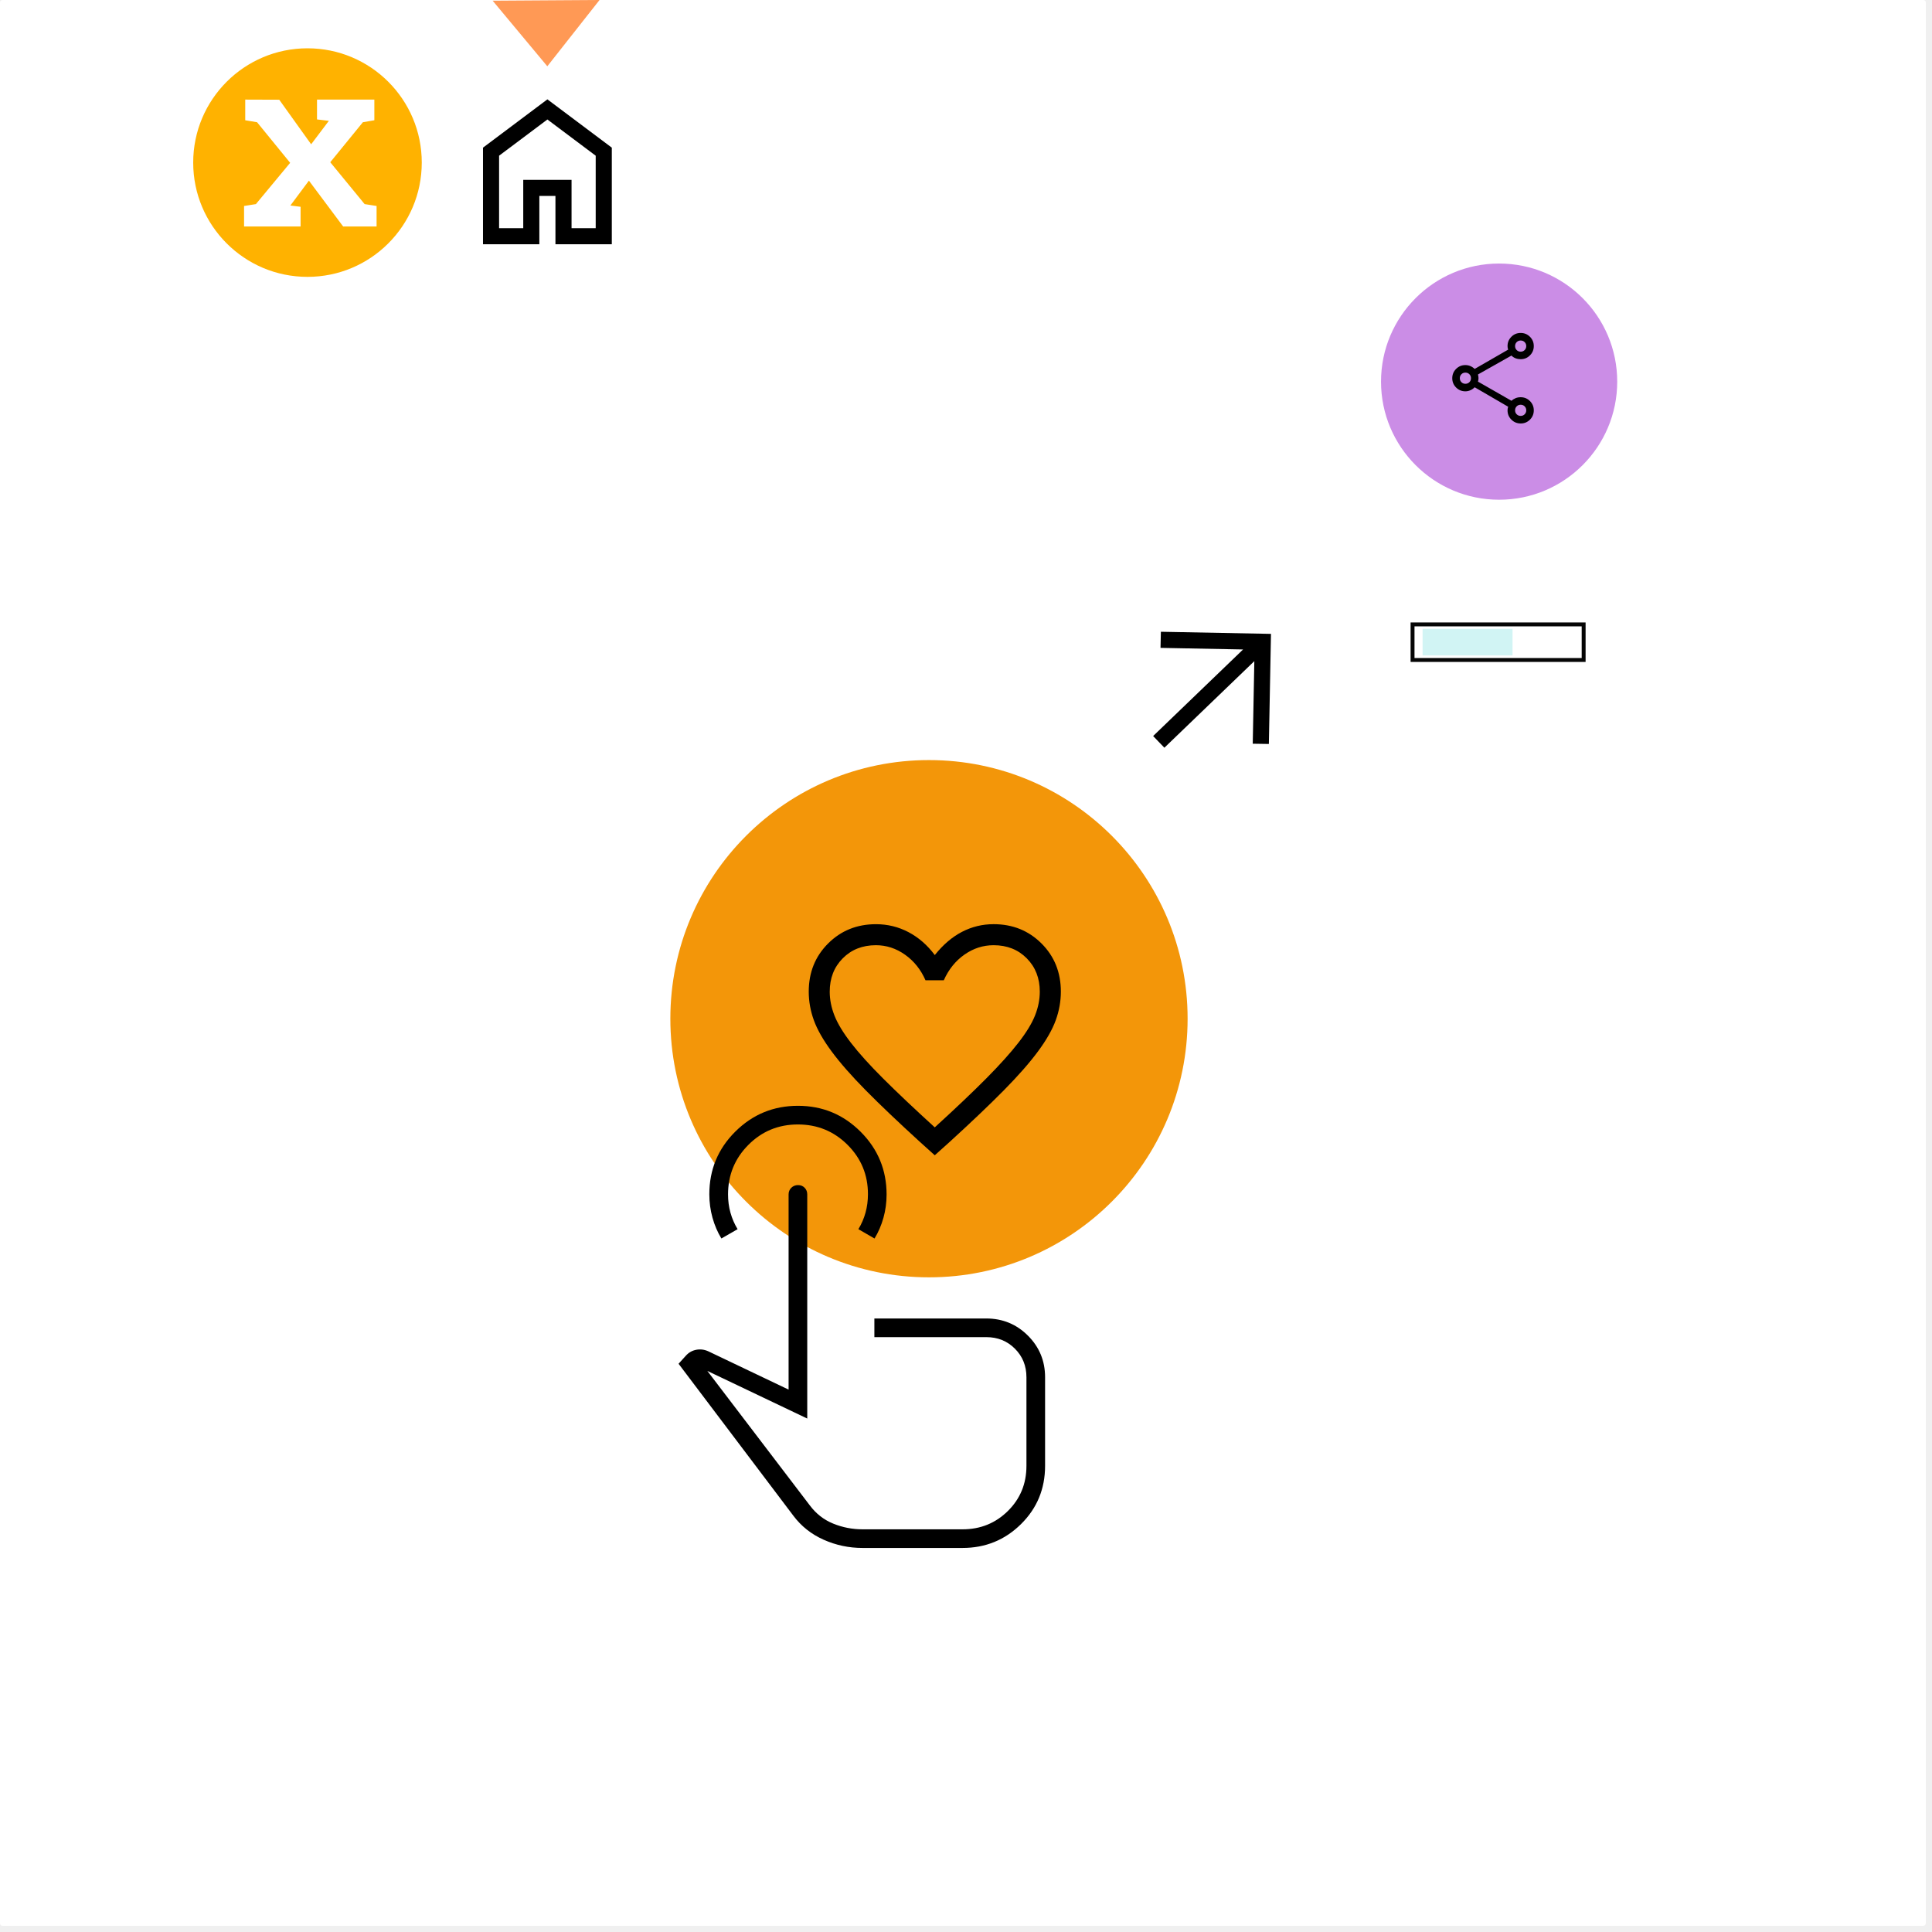
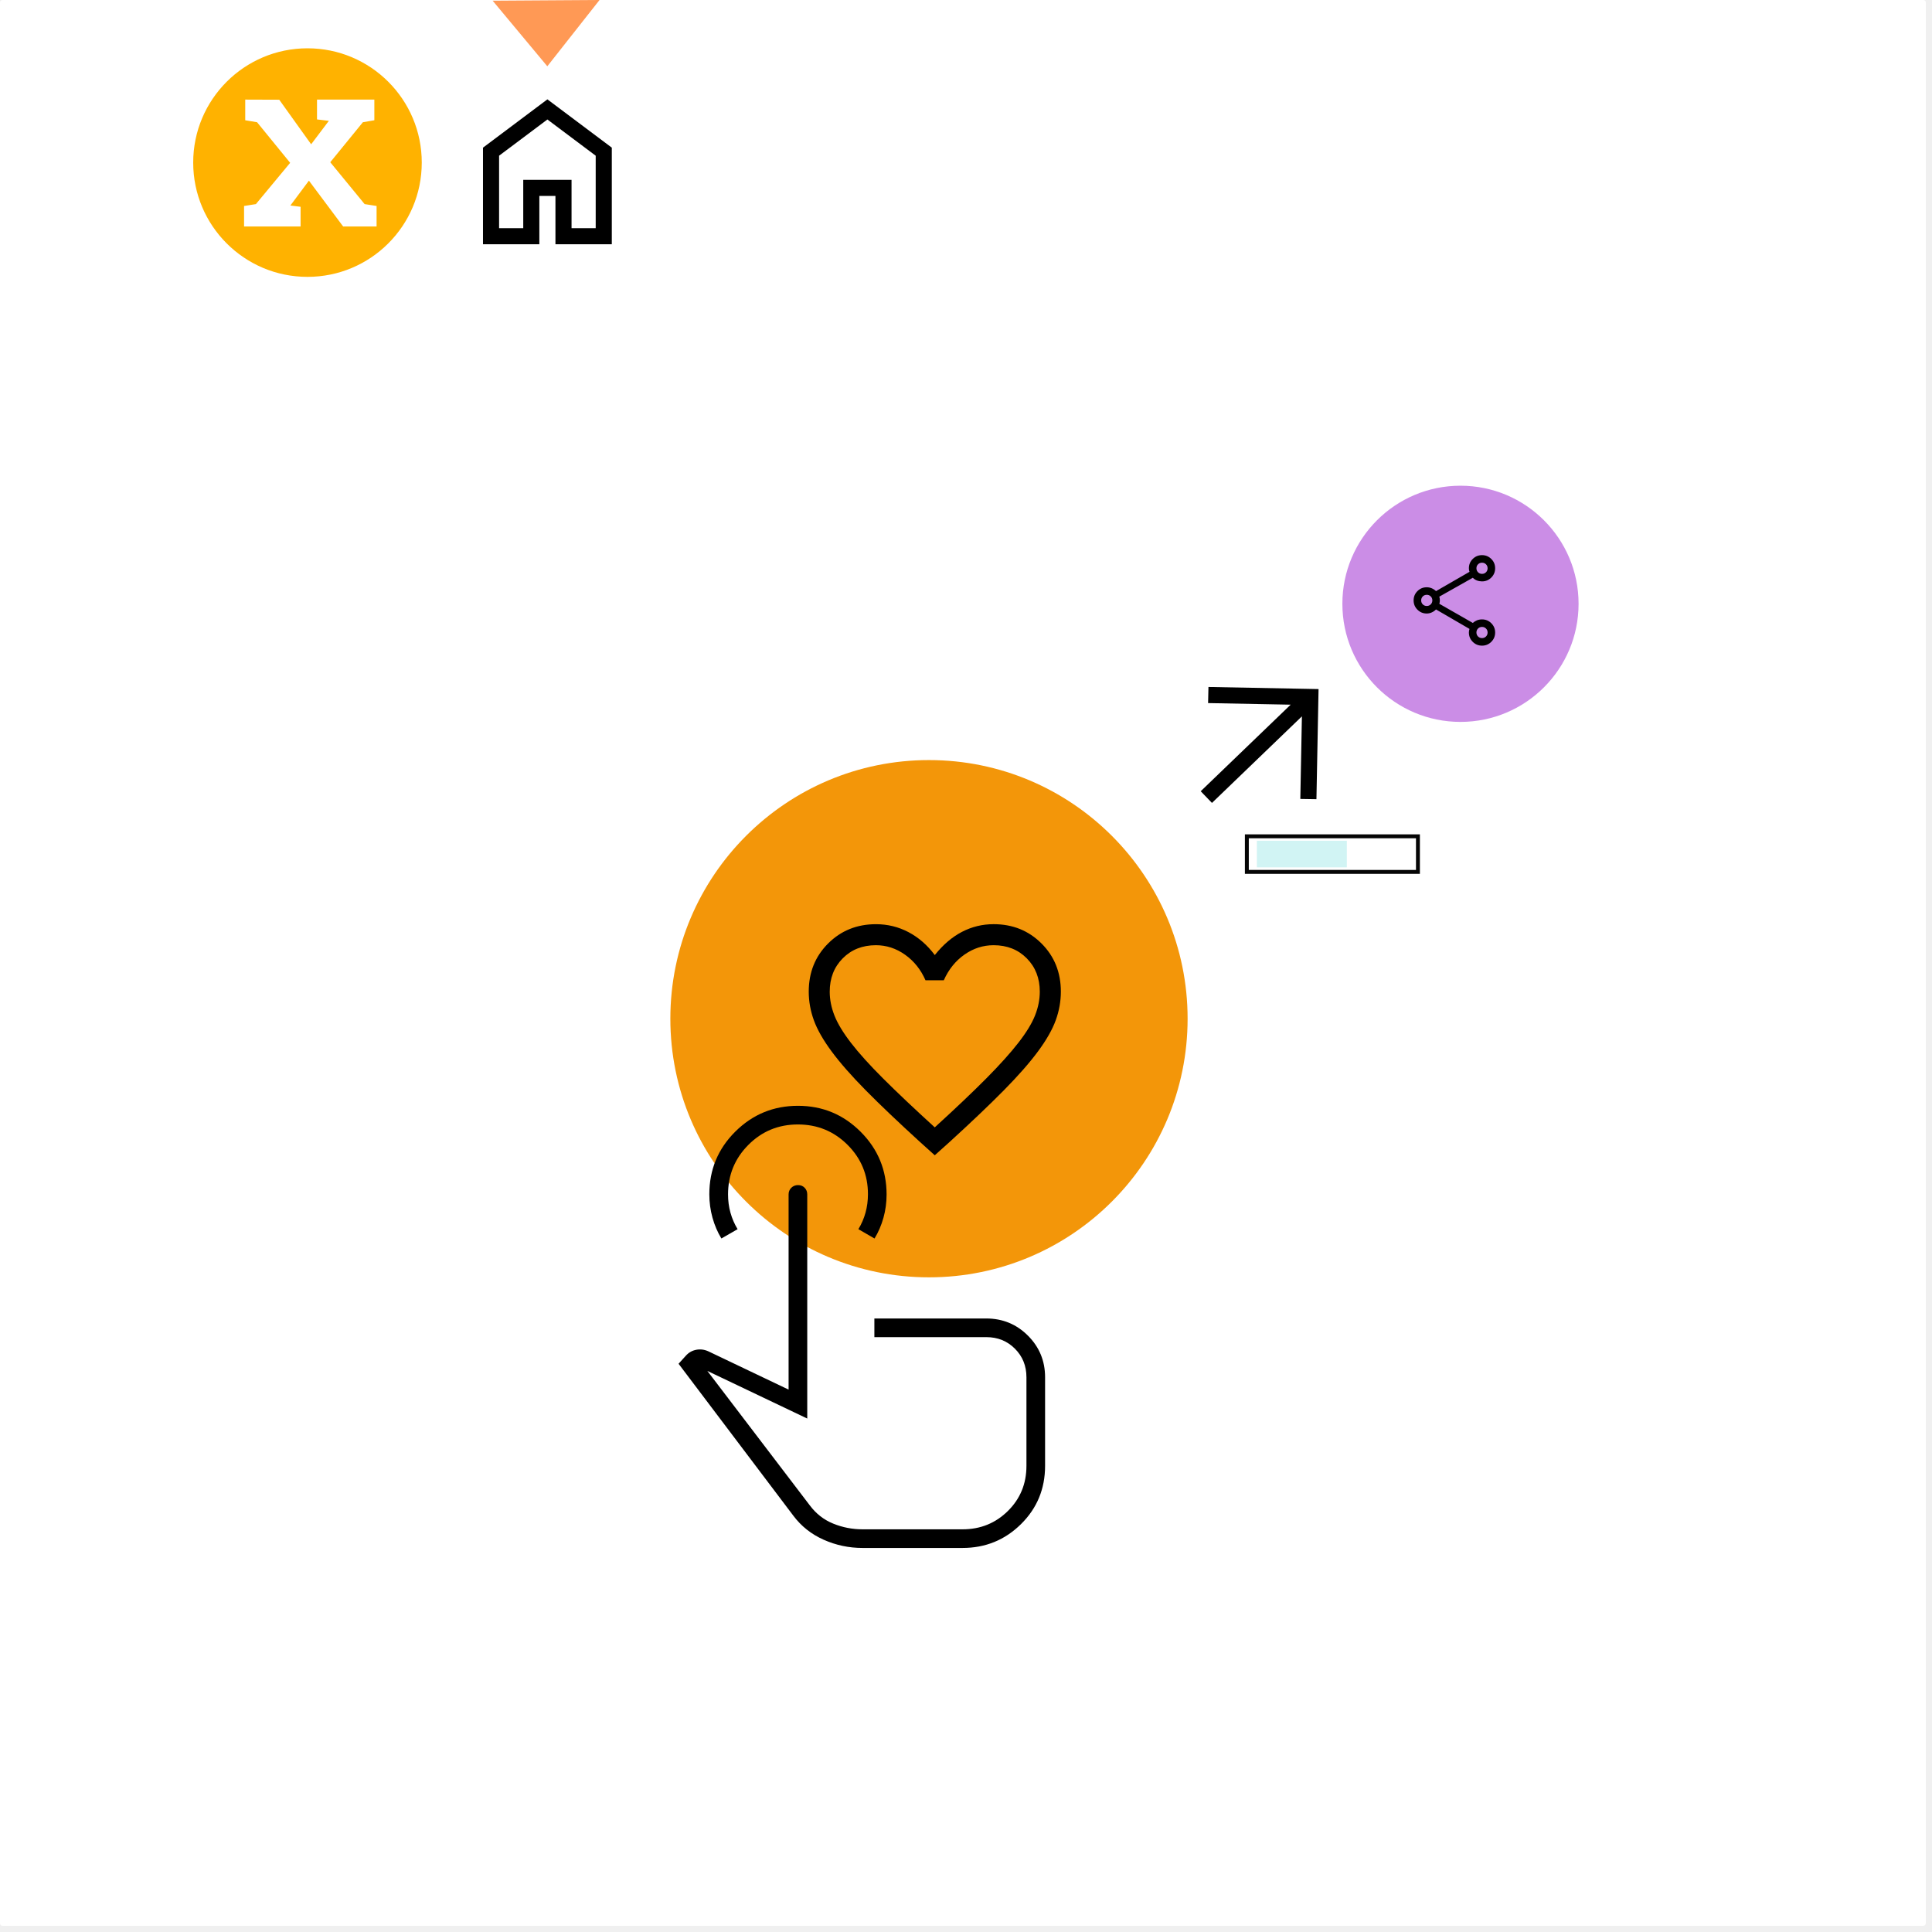
<svg xmlns="http://www.w3.org/2000/svg" width="400" height="400" version="1.1" viewBox="0 0 105.83 105.83" id="svg13268">
  <defs id="defs13272" />
  <rect width="105.49" height="105.49" ry="0.133" fill="#ffffff" id="rect2" x="0" y="0" />
  <circle style="fill:#f39609;fill-opacity:1;stroke:none;stroke-width:0.75;stroke-miterlimit:4;stroke-dasharray:none;stroke-dashoffset:7.35" id="path839" cx="50.887" cy="55.802" r="14.167" />
  <rect x="9.735" y="7.135" width="78.332" height="69.539" ry=".264" fill="none" stroke="#000" stroke-dasharray="0, 1.307" stroke-linejoin="bevel" stroke-miterlimit="4.1" stroke-opacity=".253" stroke-width=".119" id="rect13214" />
-   <path d="m 63.782,40.958 4.927,-4.742 -0.087,4.523 0.883,0.014 0.116,-6.031 -6.031,-0.116 -0.02,0.883 4.523,0.087 -4.927,4.742 z" stroke-width="0.013" id="path13222" />
-   <circle style="fill:#cb8de6;fill-opacity:1;stroke:none;stroke-width:0.342;stroke-miterlimit:4;stroke-dasharray:none;stroke-dashoffset:7.35" id="path839-3" cx="82.118" cy="20.905" r="6.469" />
-   <path d="m 83.298,23.196 q -0.299,0 -0.509,-0.21 -0.21,-0.21 -0.21,-0.51 0,-0.042 0.008,-0.097 0.008,-0.055 0.025,-0.1 l -1.834,-1.066 q -0.097,0.101 -0.231,0.162 -0.134,0.061 -0.277,0.061 -0.299,0 -0.509,-0.21 -0.21,-0.21 -0.21,-0.509 0,-0.299 0.21,-0.509 0.21,-0.21 0.509,-0.21 0.142,0 0.273,0.055 0.13,0.055 0.235,0.156 l 1.834,-1.057 q -0.017,-0.042 -0.025,-0.094 -0.008,-0.052 -0.008,-0.101 0,-0.299 0.21,-0.509 0.21,-0.21 0.509,-0.21 0.299,0 0.509,0.21 0.21,0.21 0.21,0.509 0,0.299 -0.21,0.509 -0.21,0.21 -0.509,0.21 -0.144,0 -0.275,-0.049 -0.131,-0.049 -0.229,-0.15 L 80.96,20.512 q 0.012,0.045 0.021,0.104 0.008,0.059 0.008,0.103 0,0.044 -0.008,0.092 -0.008,0.048 -0.021,0.093 l 1.834,1.049 q 0.097,-0.089 0.223,-0.141 0.126,-0.053 0.281,-0.053 0.299,0 0.509,0.21 0.21,0.21 0.21,0.509 0,0.299 -0.21,0.509 -0.21,0.21 -0.509,0.21 z m 1.41e-4,-3.932 q 0.13,0 0.218,-0.088 0.088,-0.088 0.088,-0.218 0,-0.13 -0.088,-0.218 -0.088,-0.088 -0.218,-0.088 -0.13,0 -0.218,0.088 -0.088,0.088 -0.088,0.218 0,0.13 0.088,0.218 0.088,0.088 0.218,0.088 z m -3.027,1.759 q 0.13,0 0.218,-0.088 0.088,-0.088 0.088,-0.218 0,-0.13 -0.088,-0.218 -0.088,-0.088 -0.218,-0.088 -0.13,0 -0.218,0.088 -0.088,0.088 -0.088,0.218 0,0.13 0.088,0.218 0.088,0.088 0.218,0.088 z m 3.027,1.759 q 0.13,0 0.218,-0.088 0.088,-0.088 0.088,-0.218 0,-0.13 -0.088,-0.218 -0.088,-0.088 -0.218,-0.088 -0.13,0 -0.218,0.088 -0.088,0.088 -0.088,0.218 0,0.13 0.088,0.218 0.088,0.088 0.218,0.088 z m -1.41e-4,-3.825 z m -3.027,1.759 z m 3.027,1.759 z" id="path13943-4" style="stroke-width:0.006" />
+   <path d="m 66.388,43.982 4.927,-4.742 -0.087,4.523 0.883,0.014 0.116,-6.031 -6.031,-0.116 -0.02,0.883 4.523,0.087 -4.927,4.742 z" stroke-width="0.013" id="path13222" />
+   <circle style="fill:#cb8de6;fill-opacity:1;stroke:none;stroke-width:0.342;stroke-miterlimit:4;stroke-dasharray:none;stroke-dashoffset:7.35" id="path839-3" cx="80.001" cy="33.075" r="6.469" />
+   <path d="m 81.181,35.367 q -0.299,0 -0.509,-0.21 -0.21,-0.21 -0.21,-0.51 0,-0.042 0.008,-0.097 0.008,-0.055 0.025,-0.1 l -1.834,-1.066 q -0.097,0.101 -0.231,0.162 -0.134,0.061 -0.277,0.061 -0.299,0 -0.509,-0.21 -0.21,-0.21 -0.21,-0.509 0,-0.299 0.21,-0.509 0.21,-0.21 0.509,-0.21 0.142,0 0.273,0.055 0.13,0.055 0.235,0.156 l 1.834,-1.057 q -0.017,-0.042 -0.025,-0.094 -0.008,-0.052 -0.008,-0.101 0,-0.299 0.21,-0.509 0.21,-0.21 0.509,-0.21 0.299,0 0.509,0.21 0.21,0.21 0.21,0.509 0,0.299 -0.21,0.509 -0.21,0.21 -0.509,0.21 -0.144,0 -0.275,-0.049 -0.131,-0.049 -0.229,-0.15 L 78.843,32.682 q 0.012,0.045 0.021,0.104 0.008,0.059 0.008,0.103 0,0.044 -0.008,0.092 -0.008,0.048 -0.021,0.093 l 1.834,1.049 q 0.097,-0.089 0.223,-0.141 0.126,-0.053 0.281,-0.053 0.299,0 0.509,0.21 0.21,0.21 0.21,0.509 0,0.299 -0.21,0.509 -0.21,0.21 -0.509,0.21 z m 1.41e-4,-3.932 q 0.13,0 0.218,-0.088 0.088,-0.088 0.088,-0.218 0,-0.13 -0.088,-0.218 -0.088,-0.088 -0.218,-0.088 -0.13,0 -0.218,0.088 -0.088,0.088 -0.088,0.218 0,0.13 0.088,0.218 0.088,0.088 0.218,0.088 z m -3.027,1.759 q 0.13,0 0.218,-0.088 0.088,-0.088 0.088,-0.218 0,-0.13 -0.088,-0.218 -0.088,-0.088 -0.218,-0.088 -0.13,0 -0.218,0.088 -0.088,0.088 -0.088,0.218 0,0.13 0.088,0.218 0.088,0.088 0.218,0.088 z m 3.027,1.759 q 0.13,0 0.218,-0.088 0.088,-0.088 0.088,-0.218 0,-0.13 -0.088,-0.218 -0.088,-0.088 -0.218,-0.088 -0.13,0 -0.218,0.088 -0.088,0.088 -0.088,0.218 0,0.13 0.088,0.218 0.088,0.088 0.218,0.088 z m -1.41e-4,-3.825 z m -3.027,1.759 z m 3.027,1.759 z" id="path13943-4" style="stroke-width:0.006" />
  <path d="M 51.204,63.283 50.399,62.558 q -1.798,-1.641 -2.973,-2.831 -1.175,-1.19 -1.871,-2.131 -0.696,-0.941 -0.975,-1.712 -0.279,-0.771 -0.279,-1.565 0,-1.578 1.059,-2.636 1.059,-1.058 2.624,-1.058 0.955,0 1.784,0.437 0.829,0.437 1.438,1.254 0.679,-0.852 1.49,-1.272 0.811,-0.42 1.732,-0.42 1.565,0 2.624,1.058 1.059,1.058 1.059,2.636 0,0.794 -0.279,1.565 -0.279,0.771 -0.975,1.712 -0.696,0.941 -1.871,2.131 -1.175,1.19 -2.973,2.831 z m 0,-1.53 q 1.717,-1.565 2.826,-2.684 1.109,-1.119 1.759,-1.956 0.65,-0.837 0.909,-1.492 0.259,-0.655 0.259,-1.3 0,-1.106 -0.713,-1.826 -0.713,-0.719 -1.816,-0.719 -0.863,0 -1.598,0.515 -0.735,0.515 -1.132,1.407 h -1.001 q -0.385,-0.88 -1.12,-1.401 -0.735,-0.521 -1.598,-0.521 -1.102,0 -1.816,0.719 -0.713,0.719 -0.713,1.828 0,0.647 0.259,1.305 0.259,0.659 0.909,1.502 0.65,0.843 1.766,1.956 1.116,1.113 2.819,2.667 z m 0,-4.988 z" id="path39593-8" style="display:inline;stroke-width:0.017" />
  <path style="fill:#ff9955;stroke:none;stroke-width:0.265px;stroke-linecap:butt;stroke-linejoin:miter;stroke-opacity:1" d="M 26.986,0.038 29.98,3.631 32.841,0 Z" id="path853" />
  <path d="m 27.339,12.498 h 1.323 V 9.852 h 2.646 v 2.646 h 1.323 V 8.529 L 29.985,6.545 27.339,8.529 Z M 26.457,13.38 v -5.292 l 3.528,-2.646 3.528,2.646 v 5.292 h -3.087 v -2.646 h -0.882 v 2.646 z m 3.528,-3.858 z" id="path1097" style="stroke-width:0.011" />
-   <rect style="fill:#ffffff;stroke:#050505;stroke-width:0.214;stroke-dashoffset:7.35" id="rect839" width="9.372" height="1.949" x="77.376" y="34.203" />
-   <rect style="fill:#a4eaea;fill-opacity:0.506;stroke:none;stroke-width:0.233;stroke-dashoffset:7.35" id="rect841" width="4.927" height="1.457" x="77.926" y="34.446" />
+   <rect style="fill:#ffffff;stroke:#050505;stroke-width:0.214;stroke-dashoffset:7.35" id="rect839" width="9.372" height="1.949" x="68.299" y="45.811" />
+   <rect style="fill:#a4eaea;fill-opacity:0.506;stroke:none;stroke-width:0.233;stroke-dashoffset:7.35" id="rect841" width="4.927" height="1.457" x="68.849" y="46.054" />
  <path d="m 47.247,84.793 q -1.117,0 -2.128,-0.45 -1.012,-0.45 -1.661,-1.316 l -6.288,-8.324 0.391,-0.432 q 0.235,-0.268 0.577,-0.333 0.342,-0.065 0.672,0.088 l 4.387,2.093 V 65.427 q 0,-0.217 0.149,-0.364 0.149,-0.147 0.369,-0.147 0.22,0 0.362,0.147 0.142,0.147 0.142,0.364 v 12.277 l -5.473,-2.609 5.616,7.369 q 0.513,0.685 1.28,0.996 0.767,0.312 1.604,0.312 h 5.48 q 1.467,0 2.483,-1.004 1.017,-1.004 1.017,-2.471 v -4.854 q 0,-0.934 -0.632,-1.566 -0.632,-0.632 -1.566,-0.632 h -6.132 v -1.022 h 6.129 q 1.342,0 2.282,0.939 0.94,0.939 0.94,2.28 v 4.853 q 0,1.89 -1.321,3.194 -1.321,1.304 -3.201,1.304 z M 39.516,67.841 q -0.317,-0.521 -0.489,-1.142 -0.172,-0.622 -0.172,-1.28 0,-2.018 1.422,-3.432 1.422,-1.414 3.433,-1.414 2.011,0 3.433,1.422 1.422,1.422 1.422,3.438 0,0.656 -0.172,1.273 -0.172,0.617 -0.489,1.136 l -0.884,-0.511 q 0.258,-0.424 0.391,-0.905 0.133,-0.481 0.133,-1.014 0,-1.587 -1.119,-2.702 -1.119,-1.115 -2.718,-1.115 -1.599,0 -2.713,1.118 -1.114,1.118 -1.114,2.715 0,0.524 0.133,1.001 0.133,0.478 0.391,0.902 z m 7.984,10.156 z" id="path1566" style="stroke-width:0.033" />
  <g transform="matrix(0.09824395,0,0,0.09824395,10.41608,2.610278)" id="g16">
    <path d="m 65.419,0.361 a 63.719,63.72 0 0 0 -63.72,63.72 63.719,63.72 0 0 0 63.72,63.719 63.719,63.72 0 0 0 63.719,-63.719 63.719,63.72 0 0 0 -63.719,-63.72 z m -34.705,28.607 18.962,0.066 17.785,24.847 9.873,-13.077 -6.604,-0.784 v -11.05 h 31.973 v 11.508 l -6.408,1.112 -18.177,22.296 19.158,23.343 6.67,1.046 v 11.443 h -18.635 l -19.093,-25.566 -10.331,13.862 5.689,0.719 v 10.985 h -31.516 v -11.443 l 6.604,-1.046 19.093,-23.016 -18.439,-22.623 -6.604,-1.112 z" fill="#ffb200" stroke="#000000" stroke-dasharray="0, 6.182" stroke-linejoin="bevel" stroke-miterlimit="4.1" stroke-opacity="0.253" stroke-width="0.562" id="path14" />
  </g>
</svg>
